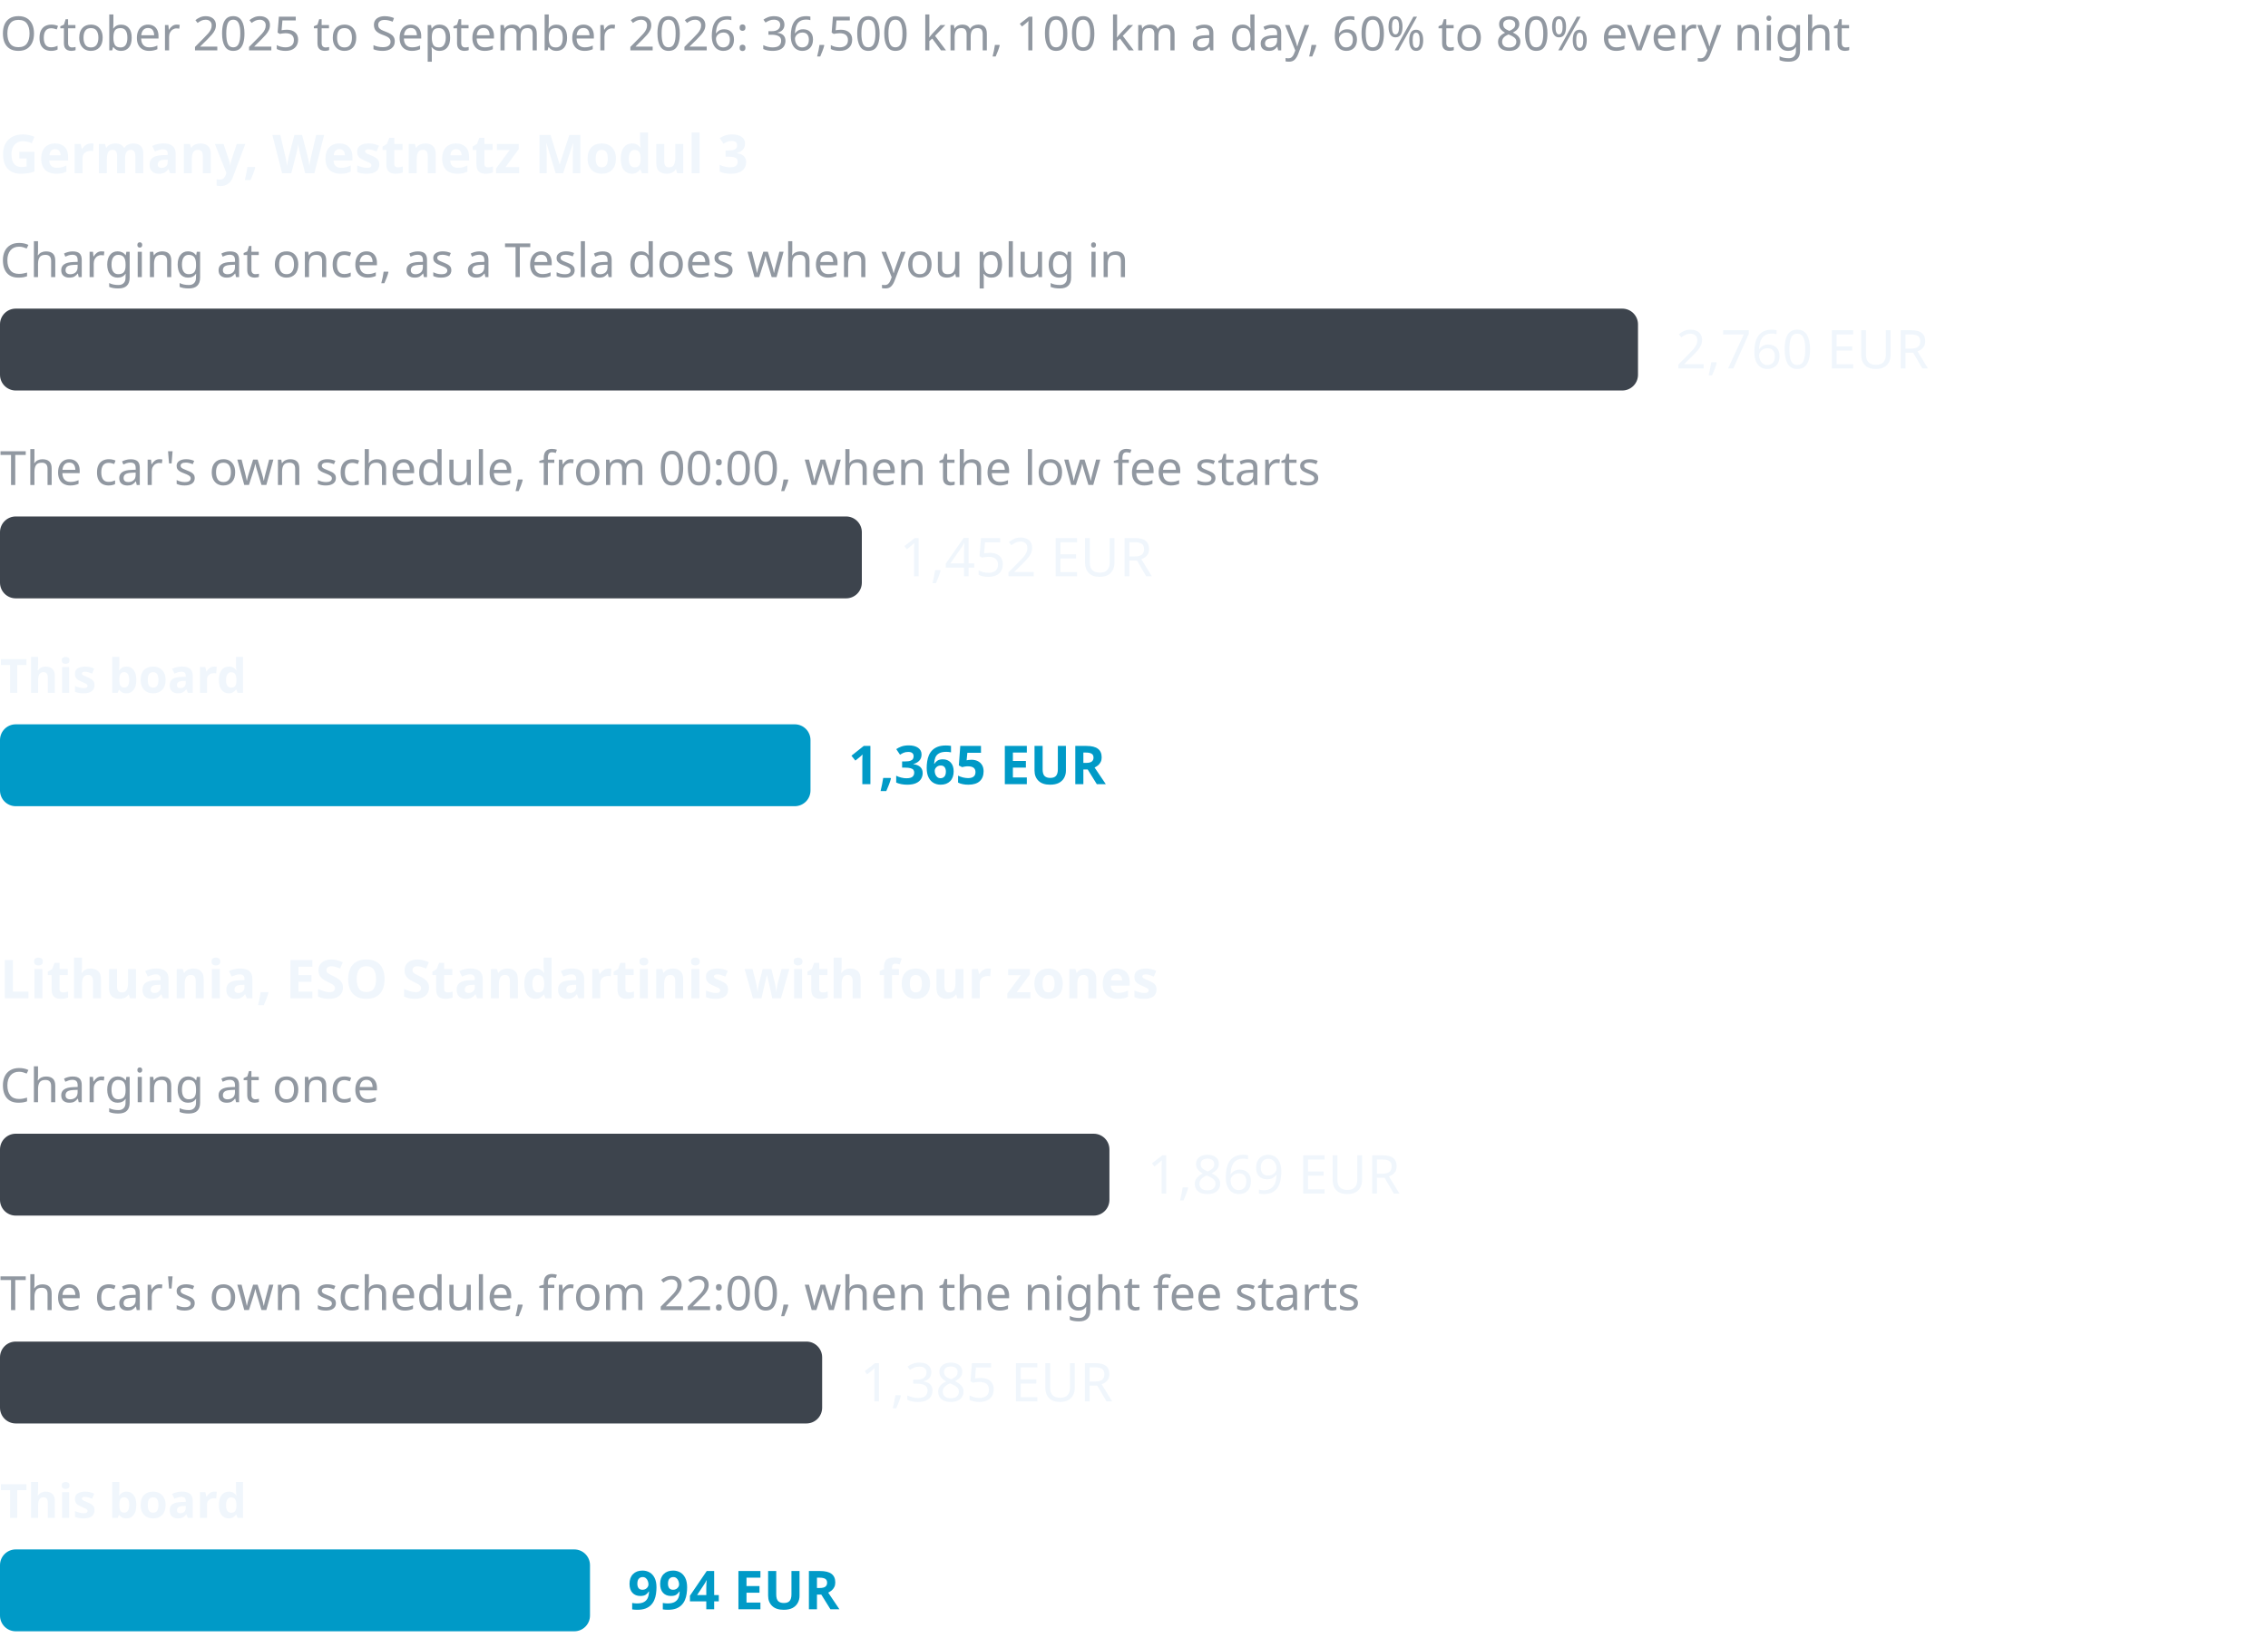
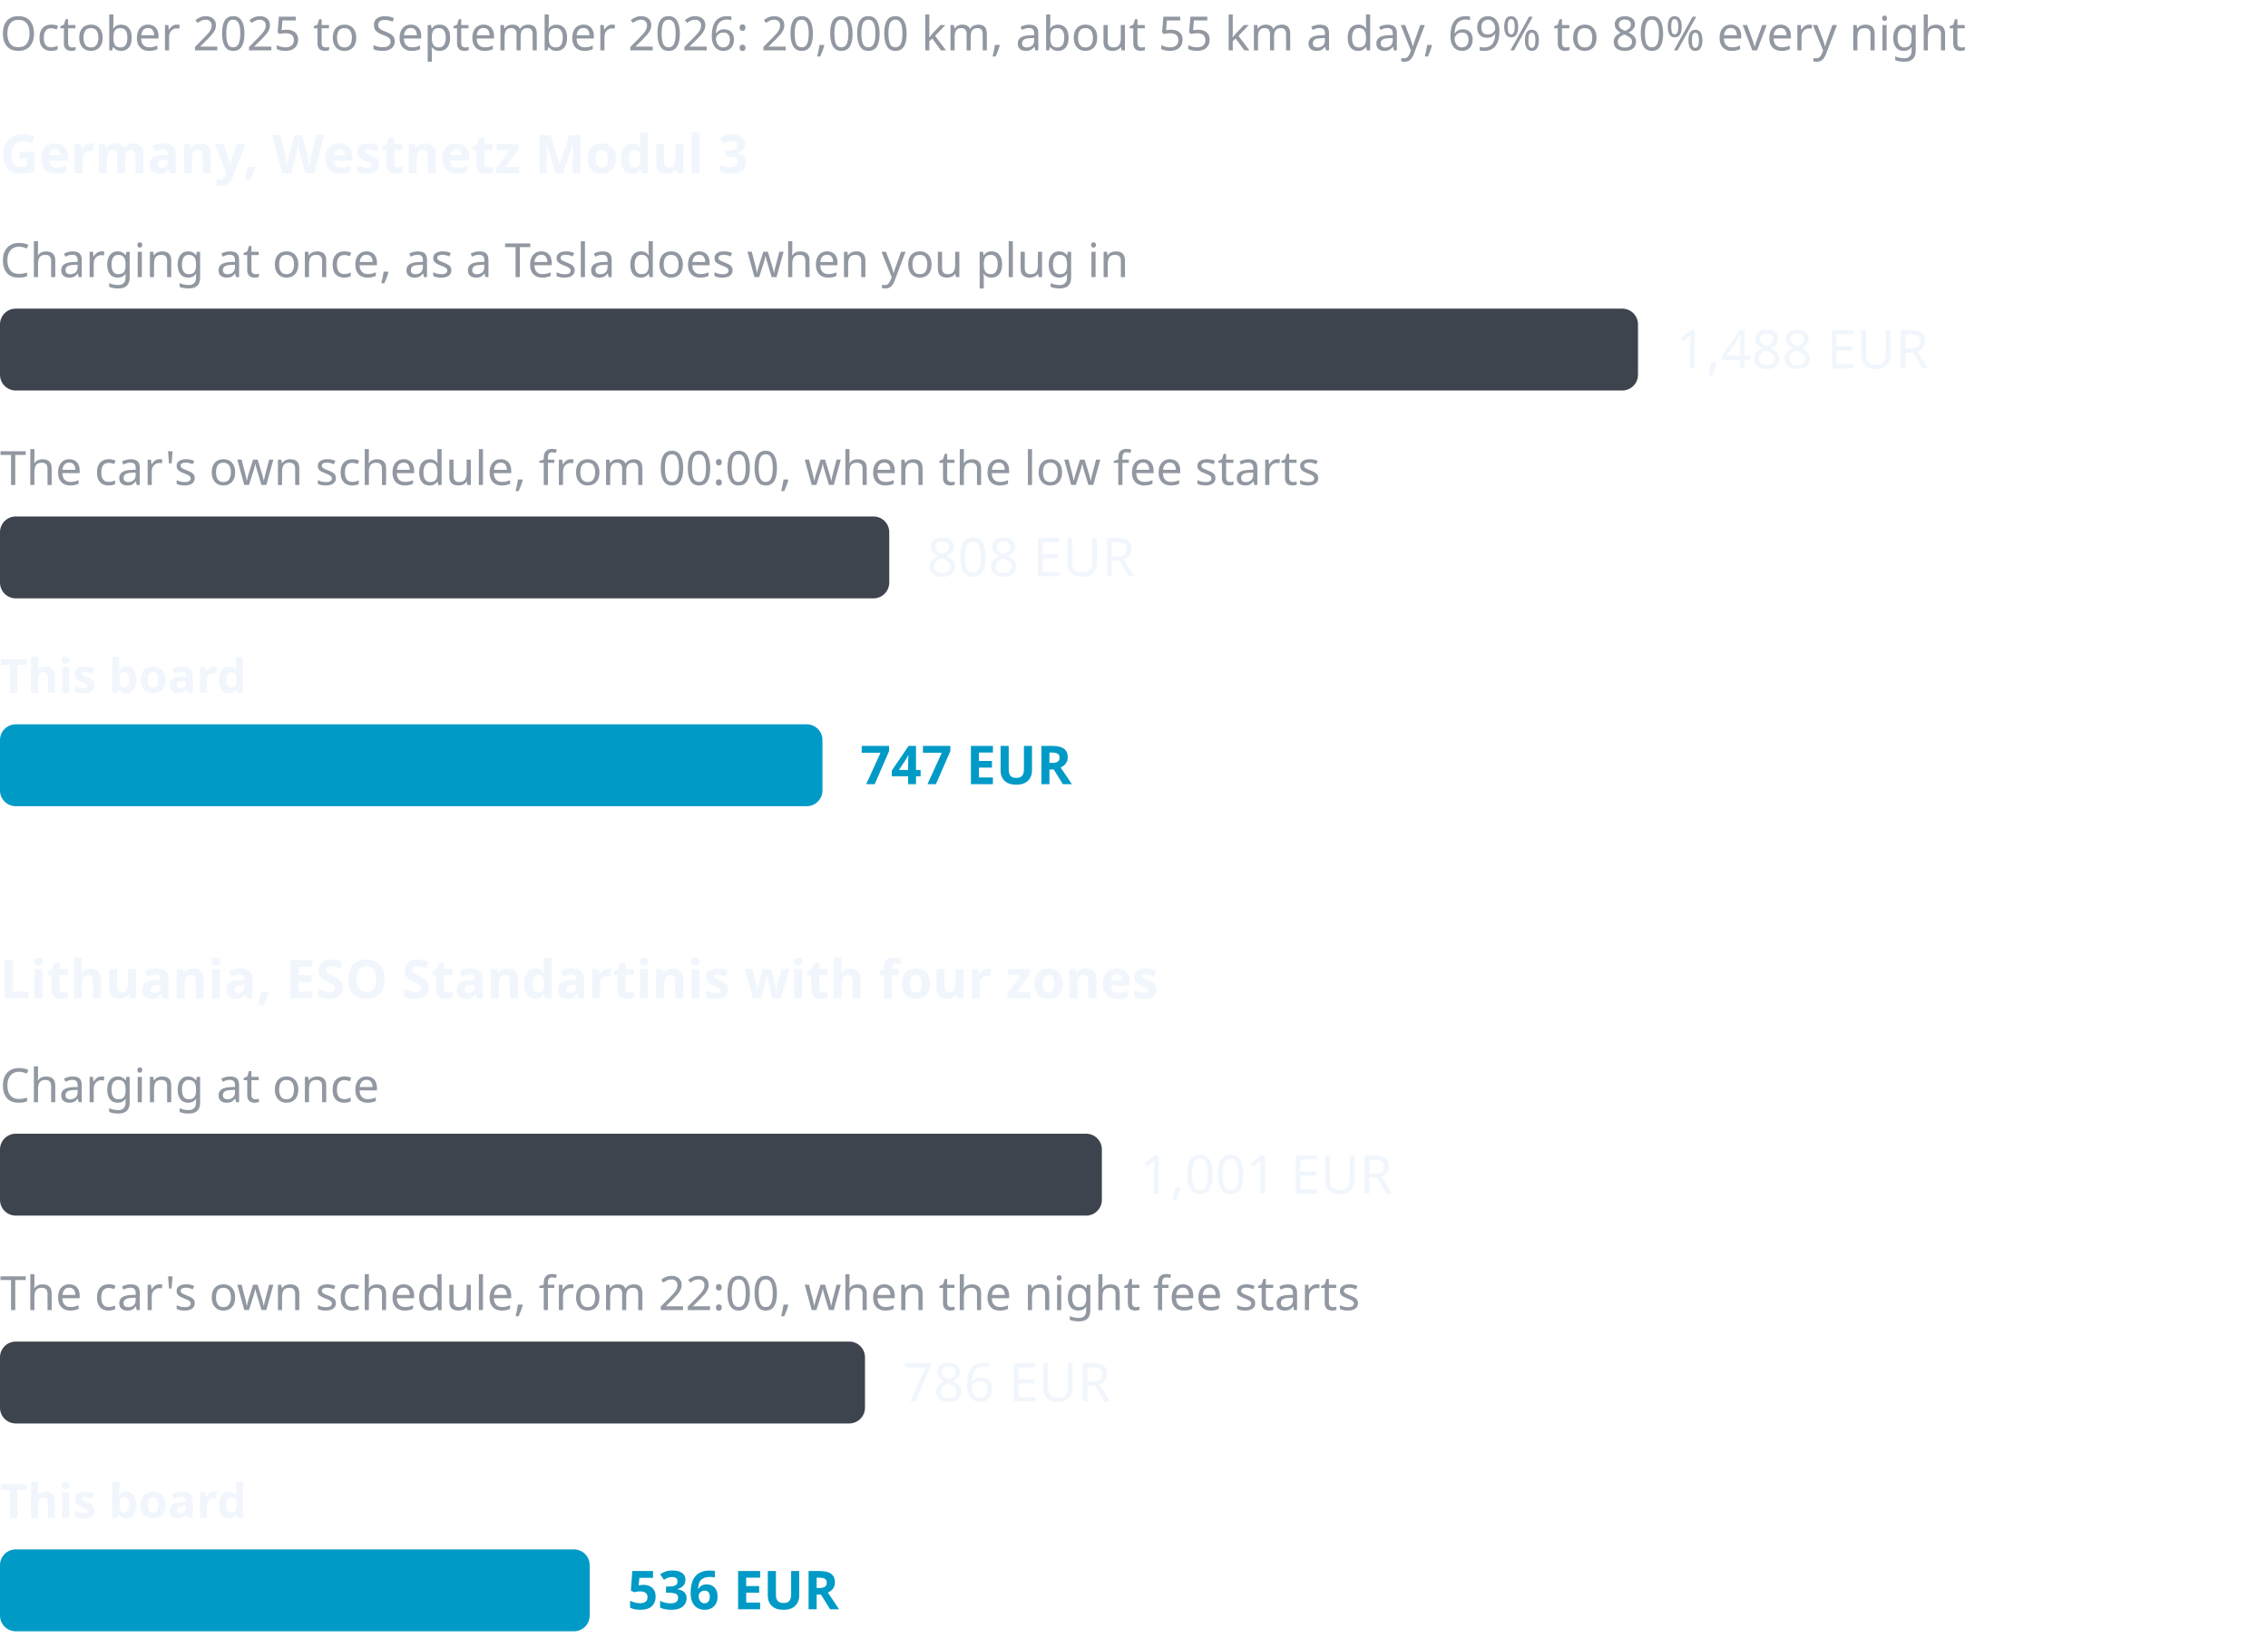
<svg xmlns="http://www.w3.org/2000/svg" viewBox="0 0 720 520" width="720" height="520" font-family="-apple-system, BlinkMacSystemFont, 'Segoe UI', 'Noto Sans', Helvetica, Arial, sans-serif">
-   <text x="0" y="16" font-size="15" font-weight="400" fill="#9198a1">October 2025 to September 2026: 36,500 km, 100 km a day, 60% to 80% every night</text>
+   <text x="0" y="16" font-size="15" font-weight="400" fill="#9198a1">October 2025 to September 2026: 20,000 km, about 55 km a day, 69% to 80% every night</text>
  <text x="0" y="55" font-size="17" font-weight="600" fill="#f0f6fc">Germany, Westnetz Modul 3</text>
  <text x="0" y="88" font-size="15" font-weight="400" fill="#9198a1">Charging at once, as a Tesla does when you plug in</text>
  <rect x="0" y="98" width="520.0" height="26" rx="5" fill="#3d444d" />
-   <text x="532.0" y="117" font-size="17" font-weight="500" fill="#f0f6fc">2,760 EUR</text>
+   <text x="532.0" y="117" font-size="17" font-weight="500" fill="#f0f6fc">1,488 EUR</text>
  <text x="0" y="154" font-size="15" font-weight="400" fill="#9198a1">The car's own schedule, from 00:00, when the low fee starts</text>
-   <rect x="0" y="164" width="273.6" height="26" rx="5" fill="#3d444d" />
-   <text x="285.6" y="183" font-size="17" font-weight="500" fill="#f0f6fc">1,452 EUR</text>
+   <rect x="0" y="164" width="282.3" height="26" rx="5" fill="#3d444d" />
+   <text x="294.3" y="183" font-size="17" font-weight="500" fill="#f0f6fc">808 EUR</text>
  <text x="0" y="220" font-size="15" font-weight="600" fill="#f0f6fc">This board</text>
-   <rect x="0" y="230" width="257.3" height="26" rx="5" fill="#009ac7" />
-   <text x="269.3" y="249" font-size="17" font-weight="600" fill="#009ac7">1,365 EUR</text>
+   <rect x="0" y="230" width="261.1" height="26" rx="5" fill="#009ac7" />
+   <text x="273.1" y="249" font-size="17" font-weight="600" fill="#009ac7">747 EUR</text>
  <text x="0" y="317" font-size="17" font-weight="600" fill="#f0f6fc">Lithuania, ESO Standartinis with four zones</text>
  <text x="0" y="350" font-size="15" font-weight="400" fill="#9198a1">Charging at once</text>
-   <rect x="0" y="360" width="352.2" height="26" rx="5" fill="#3d444d" />
-   <text x="364.2" y="379" font-size="17" font-weight="500" fill="#f0f6fc">1,869 EUR</text>
+   <rect x="0" y="360" width="349.8" height="26" rx="5" fill="#3d444d" />
+   <text x="361.8" y="379" font-size="17" font-weight="500" fill="#f0f6fc">1,001 EUR</text>
  <text x="0" y="416" font-size="15" font-weight="400" fill="#9198a1">The car's own schedule, from 22:00, when the night fee starts</text>
-   <rect x="0" y="426" width="261.0" height="26" rx="5" fill="#3d444d" />
-   <text x="273.0" y="445" font-size="17" font-weight="500" fill="#f0f6fc">1,385 EUR</text>
+   <rect x="0" y="426" width="274.6" height="26" rx="5" fill="#3d444d" />
+   <text x="286.6" y="445" font-size="17" font-weight="500" fill="#f0f6fc">786 EUR</text>
  <text x="0" y="482" font-size="15" font-weight="600" fill="#f0f6fc">This board</text>
-   <rect x="0" y="492" width="187.3" height="26" rx="5" fill="#009ac7" />
-   <text x="199.3" y="511" font-size="17" font-weight="600" fill="#009ac7">994 EUR</text>
+   <rect x="0" y="492" width="187.2" height="26" rx="5" fill="#009ac7" />
+   <text x="199.2" y="511" font-size="17" font-weight="600" fill="#009ac7">536 EUR</text>
</svg>
